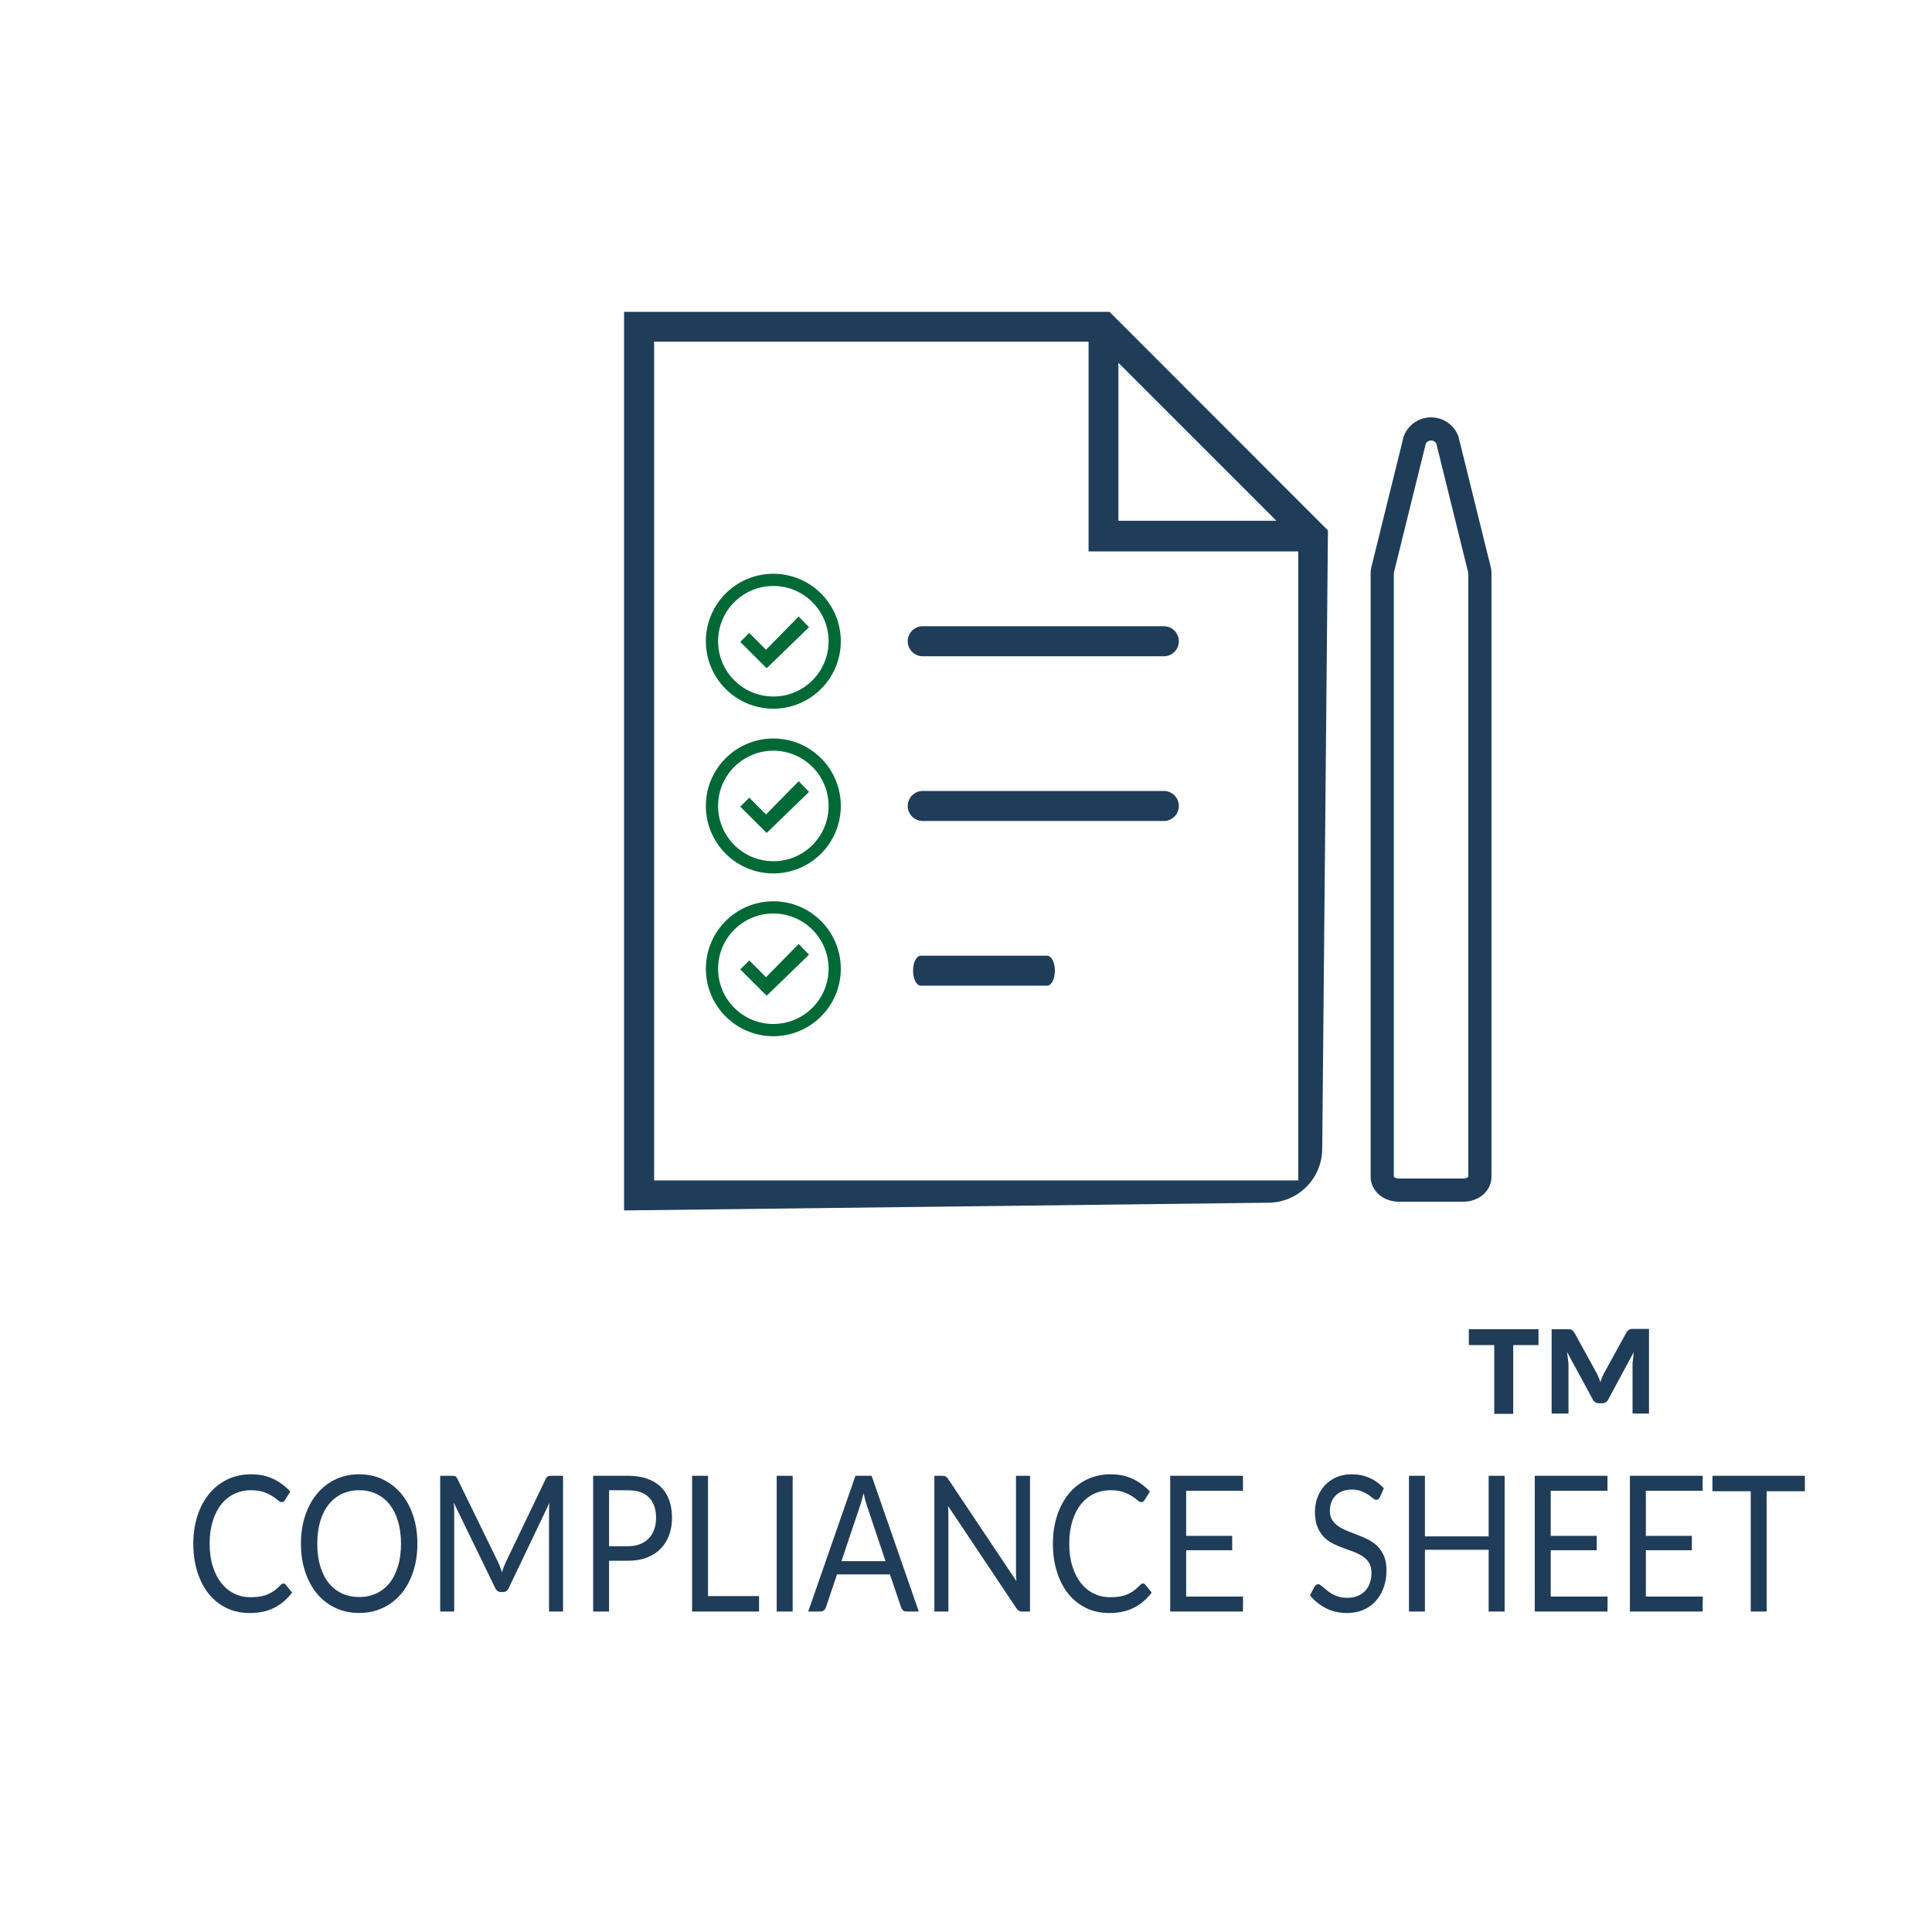
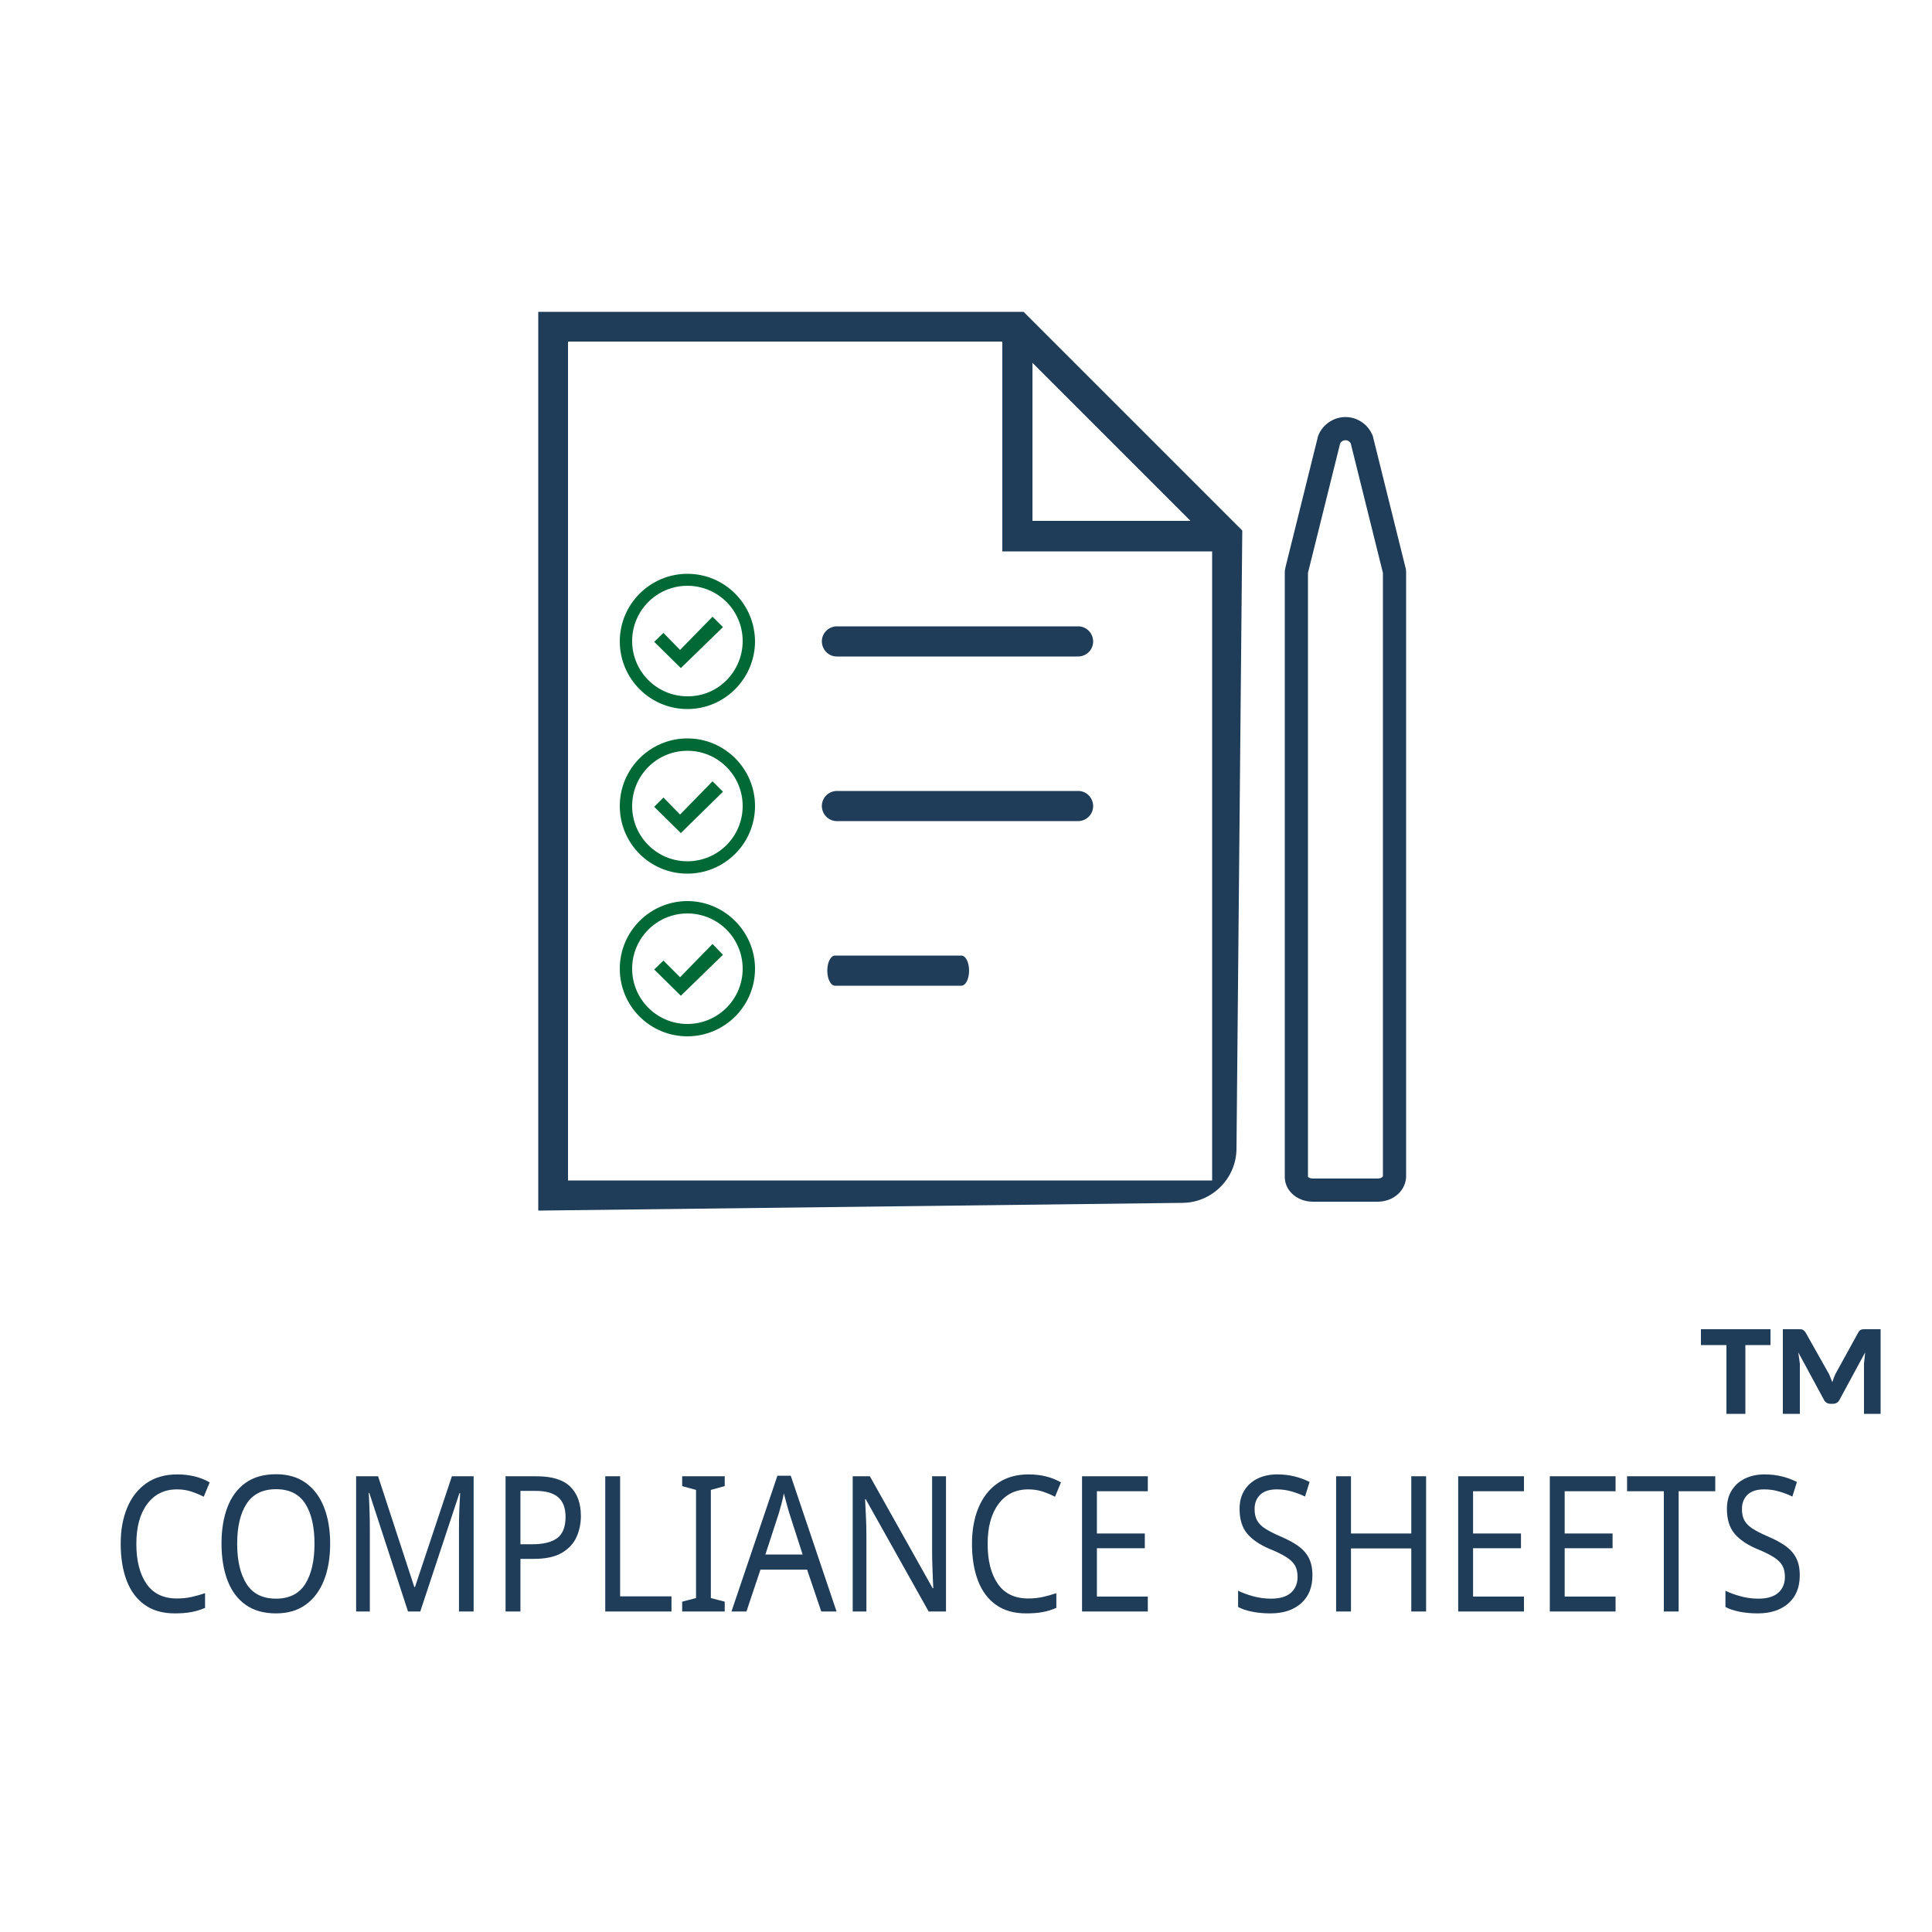
- <svg xmlns="http://www.w3.org/2000/svg" id="Calque_1" data-name="Calque 1" viewBox="0 0 500 500">
-   <defs>
-     <style>.cls-1,.cls-2{fill:#1f3d59;}.cls-2{font-size:49.01px;font-family:Lato-Regular, Lato;}.cls-3{letter-spacing:0.06em;}.cls-4{fill:none;stroke:#1f3d59;stroke-miterlimit:10;stroke-width:6px;}.cls-5{fill:#006935;}</style>
-   </defs>
-   <path class="cls-1" d="M398.16,344v4.1h-6.54v17.8h-4.91V348.1h-6.58V344Zm15.22,11.67.42,1c.13.31.26.69.39,1a15.24,15.24,0,0,1,.81-2.07l6-10.9a2.13,2.13,0,0,1,.7-.65,2.47,2.47,0,0,1,.92-.13h4.14v21.9H422.5v-13l.33-2.92-6.57,12.19a1.76,1.76,0,0,1-1.7,1.07h-.7a1.75,1.75,0,0,1-1.7-1.07l-6.61-12.19.37,2.92v13h-4.36V344h4.17a2.62,2.62,0,0,1,.94.13,2.06,2.06,0,0,1,.72.65Z" />
-   <path class="cls-1" d="M287.14,80.7H161.51V313.26l166.83-2a14,14,0,0,0,13.85-13.9l1.48-160.09Zm2.3,13.19,40.89,40.89H289.44ZM336,305.49H169.28V88.42H281.72V142.7H336Z" />
-   <path class="cls-1" d="M301,162.07H239a3.89,3.89,0,1,0,0,7.77h62a3.89,3.89,0,1,0,0-7.77Z" />
-   <path class="cls-1" d="M301,204.7H239a3.89,3.89,0,1,0,0,7.77h62a3.89,3.89,0,1,0,0-7.77Z" />
-   <path class="cls-1" d="M271,247.33H238.3c-1.13,0-2,1.74-2,3.88s.92,3.88,2,3.88H271c1.13,0,2-1.74,2-3.88S272.12,247.33,271,247.33Z" />
-   <text class="cls-2" transform="translate(48 417.06) scale(0.87 1)">COMPLIANCE<tspan class="cls-3" x="320.36" y="0">	</tspan>
-     <tspan x="332.88" y="0">SHEET</tspan>
-   </text>
-   <path class="cls-4" d="M378.74,308H362c-2.36,0-4.28-1.53-4.28-3.42V148.23a2.73,2.73,0,0,1,.08-.66l8.36-33.81a4.57,4.57,0,0,1,8.39,0l8.36,33.81a2.74,2.74,0,0,1,.08.66V304.58C383,306.47,381.1,308,378.74,308Z" />
-   <polygon class="cls-5" points="206.69 159.55 198.24 168.16 193.91 163.81 191.58 166.13 198.41 172.94 209.38 162.31 206.69 159.55" />
-   <path class="cls-5" d="M200.14,148.49A17.46,17.46,0,1,0,217.6,166,17.46,17.46,0,0,0,200.14,148.49Zm0,31.76a14.3,14.3,0,1,1,14.3-14.3A14.3,14.3,0,0,1,200.14,180.26Z" />
-   <polygon class="cls-5" points="206.69 202.18 198.24 210.78 193.91 206.44 191.58 208.76 198.41 215.57 209.38 204.94 206.69 202.18" />
-   <path class="cls-5" d="M200.14,191.12a17.46,17.46,0,1,0,17.46,17.46A17.46,17.46,0,0,0,200.14,191.12Zm0,31.76a14.3,14.3,0,1,1,14.3-14.3A14.3,14.3,0,0,1,200.14,222.89Z" />
-   <polygon class="cls-5" points="206.69 244.3 198.24 252.91 193.91 248.56 191.58 250.88 198.41 257.69 209.38 247.06 206.69 244.3" />
-   <path class="cls-5" d="M200.14,233.25a17.46,17.46,0,1,0,17.46,17.46A17.46,17.46,0,0,0,200.14,233.25Zm0,31.76a14.3,14.3,0,1,1,14.3-14.3A14.3,14.3,0,0,1,200.14,265Z" />
+ <svg xmlns="http://www.w3.org/2000/svg" version="1.1" id="Calque_1" x="0px" y="0px" viewBox="0 0 500 500" style="enable-background:new 0 0 500 500;" xml:space="preserve">
+   <style type="text/css">
+ 	.st0{fill:#1F3D59;}
+ 	.st1{fill:none;stroke:#1F3D59;stroke-width:6;stroke-miterlimit:10;}
+ 	.st2{fill:#006935;}
+ 	.st3{font-family:'Lato-Regular';}
+ 	.st4{font-size:49.01px;}
+ </style>
+   <g>
+     <path class="st0" d="M264.9,80.7H139.3v232.6l166.8-2c7.6-0.1,13.8-6.3,13.9-13.9l1.5-160.1L264.9,80.7z M267.2,93.9l40.9,40.9   h-40.9V93.9z M313.8,305.5H147V88.4h112.4v54.3h54.3V305.5z" />
+     <path class="st0" d="M278.8,162.1h-62c-2.1-0.1-4,1.5-4.1,3.7c-0.1,2.1,1.5,4,3.7,4.1c0.1,0,0.3,0,0.4,0h62c2.1,0.1,4-1.5,4.1-3.7   c0.1-2.1-1.5-4-3.7-4.1C279,162.1,278.9,162.1,278.8,162.1z" />
+     <path class="st0" d="M278.8,204.7h-62c-2.1-0.1-4,1.5-4.1,3.7c-0.1,2.1,1.5,4,3.7,4.1c0.1,0,0.3,0,0.4,0h62c2.1,0.1,4-1.5,4.1-3.7   c0.1-2.1-1.5-4-3.7-4.1C279,204.7,278.9,204.7,278.8,204.7z" />
+     <path class="st0" d="M248.8,247.3h-32.7c-1.1,0-2,1.7-2,3.9s0.9,3.9,2,3.9h32.7c1.1,0,2-1.7,2-3.9S249.9,247.3,248.8,247.3z" />
+     <path class="st1" d="M356.5,308h-16.7c-2.4,0-4.3-1.5-4.3-3.4V148.2c0-0.2,0-0.4,0.1-0.7l8.4-33.8c1-2.3,3.7-3.4,6-2.4   c1.1,0.5,1.9,1.3,2.4,2.4l8.4,33.8c0.1,0.2,0.1,0.4,0.1,0.7v156.3C360.8,306.5,358.9,308,356.5,308z" />
+     <polygon class="st2" points="184.4,159.6 176,168.2 171.7,163.8 169.3,166.1 176.2,172.9 187.1,162.3  " />
+     <path class="st2" d="M177.9,148.5c-9.6,0-17.5,7.8-17.5,17.5c0,9.6,7.8,17.5,17.5,17.5c9.6,0,17.4-7.8,17.5-17.4   C195.4,156.4,187.6,148.5,177.9,148.5C177.9,148.5,177.9,148.5,177.9,148.5z M177.9,180.2c-7.9,0-14.3-6.4-14.3-14.3   s6.4-14.3,14.3-14.3c7.9,0,14.3,6.4,14.3,14.3C192.2,173.8,185.8,180.3,177.9,180.2C177.9,180.3,177.9,180.3,177.9,180.2   L177.9,180.2z" />
+     <polygon class="st2" points="184.4,202.2 176,210.8 171.7,206.4 169.3,208.8 176.2,215.6 187.1,204.9  " />
+     <path class="st2" d="M177.9,191.1c-9.6,0-17.5,7.8-17.5,17.5s7.8,17.5,17.5,17.5c9.6,0,17.5-7.8,17.5-17.5   C195.4,198.9,187.5,191.1,177.9,191.1L177.9,191.1z M177.9,222.9c-7.9,0-14.3-6.4-14.3-14.3s6.4-14.3,14.3-14.3   c7.9,0,14.3,6.4,14.3,14.3C192.2,216.5,185.8,222.9,177.9,222.9C177.9,222.9,177.9,222.9,177.9,222.9L177.9,222.9z" />
+     <polygon class="st2" points="184.4,244.3 176,252.9 171.7,248.6 169.3,250.9 176.2,257.7 187.1,247.1  " />
+     <path class="st2" d="M177.9,233.2c-9.6,0-17.5,7.8-17.5,17.5s7.8,17.5,17.5,17.5c9.6,0,17.5-7.8,17.5-17.5   C195.4,241.1,187.5,233.2,177.9,233.2L177.9,233.2z M177.9,265c-7.9,0-14.3-6.4-14.3-14.3c0-7.9,6.4-14.3,14.3-14.3   c7.9,0,14.3,6.4,14.3,14.3C192.2,258.6,185.8,265,177.9,265L177.9,265z" />
+   </g>
+   <g>
+     <text transform="matrix(0.87 0 0 1 28.6396 417.0596)" class="st0 st3 st4">COMPLIANCE</text>
+     <text transform="matrix(0.87 0 0 1 318.2451 417.0596)" class="st0 st3 st4">SHEETS</text>
+   </g>
+   <path class="st0" d="M458.2,344v4.1h-6.5v17.8h-4.9v-17.8h-6.6V344H458.2z M473.4,355.7l0.4,1c0.1,0.3,0.3,0.7,0.4,1  c0.2-0.7,0.5-1.4,0.8-2.1l6-10.9c0.2-0.3,0.4-0.5,0.7-0.6c0.3-0.1,0.6-0.1,0.9-0.1h4.1v21.9h-4.3v-13l0.3-2.9l-6.6,12.2  c-0.3,0.7-1,1.1-1.7,1.1h-0.7c-0.7,0-1.4-0.4-1.7-1.1l-6.6-12.2l0.4,2.9v13h-4.4V344h4.2c0.3,0,0.6,0,0.9,0.1  c0.3,0.2,0.5,0.4,0.7,0.6L473.4,355.7z" />
</svg>
